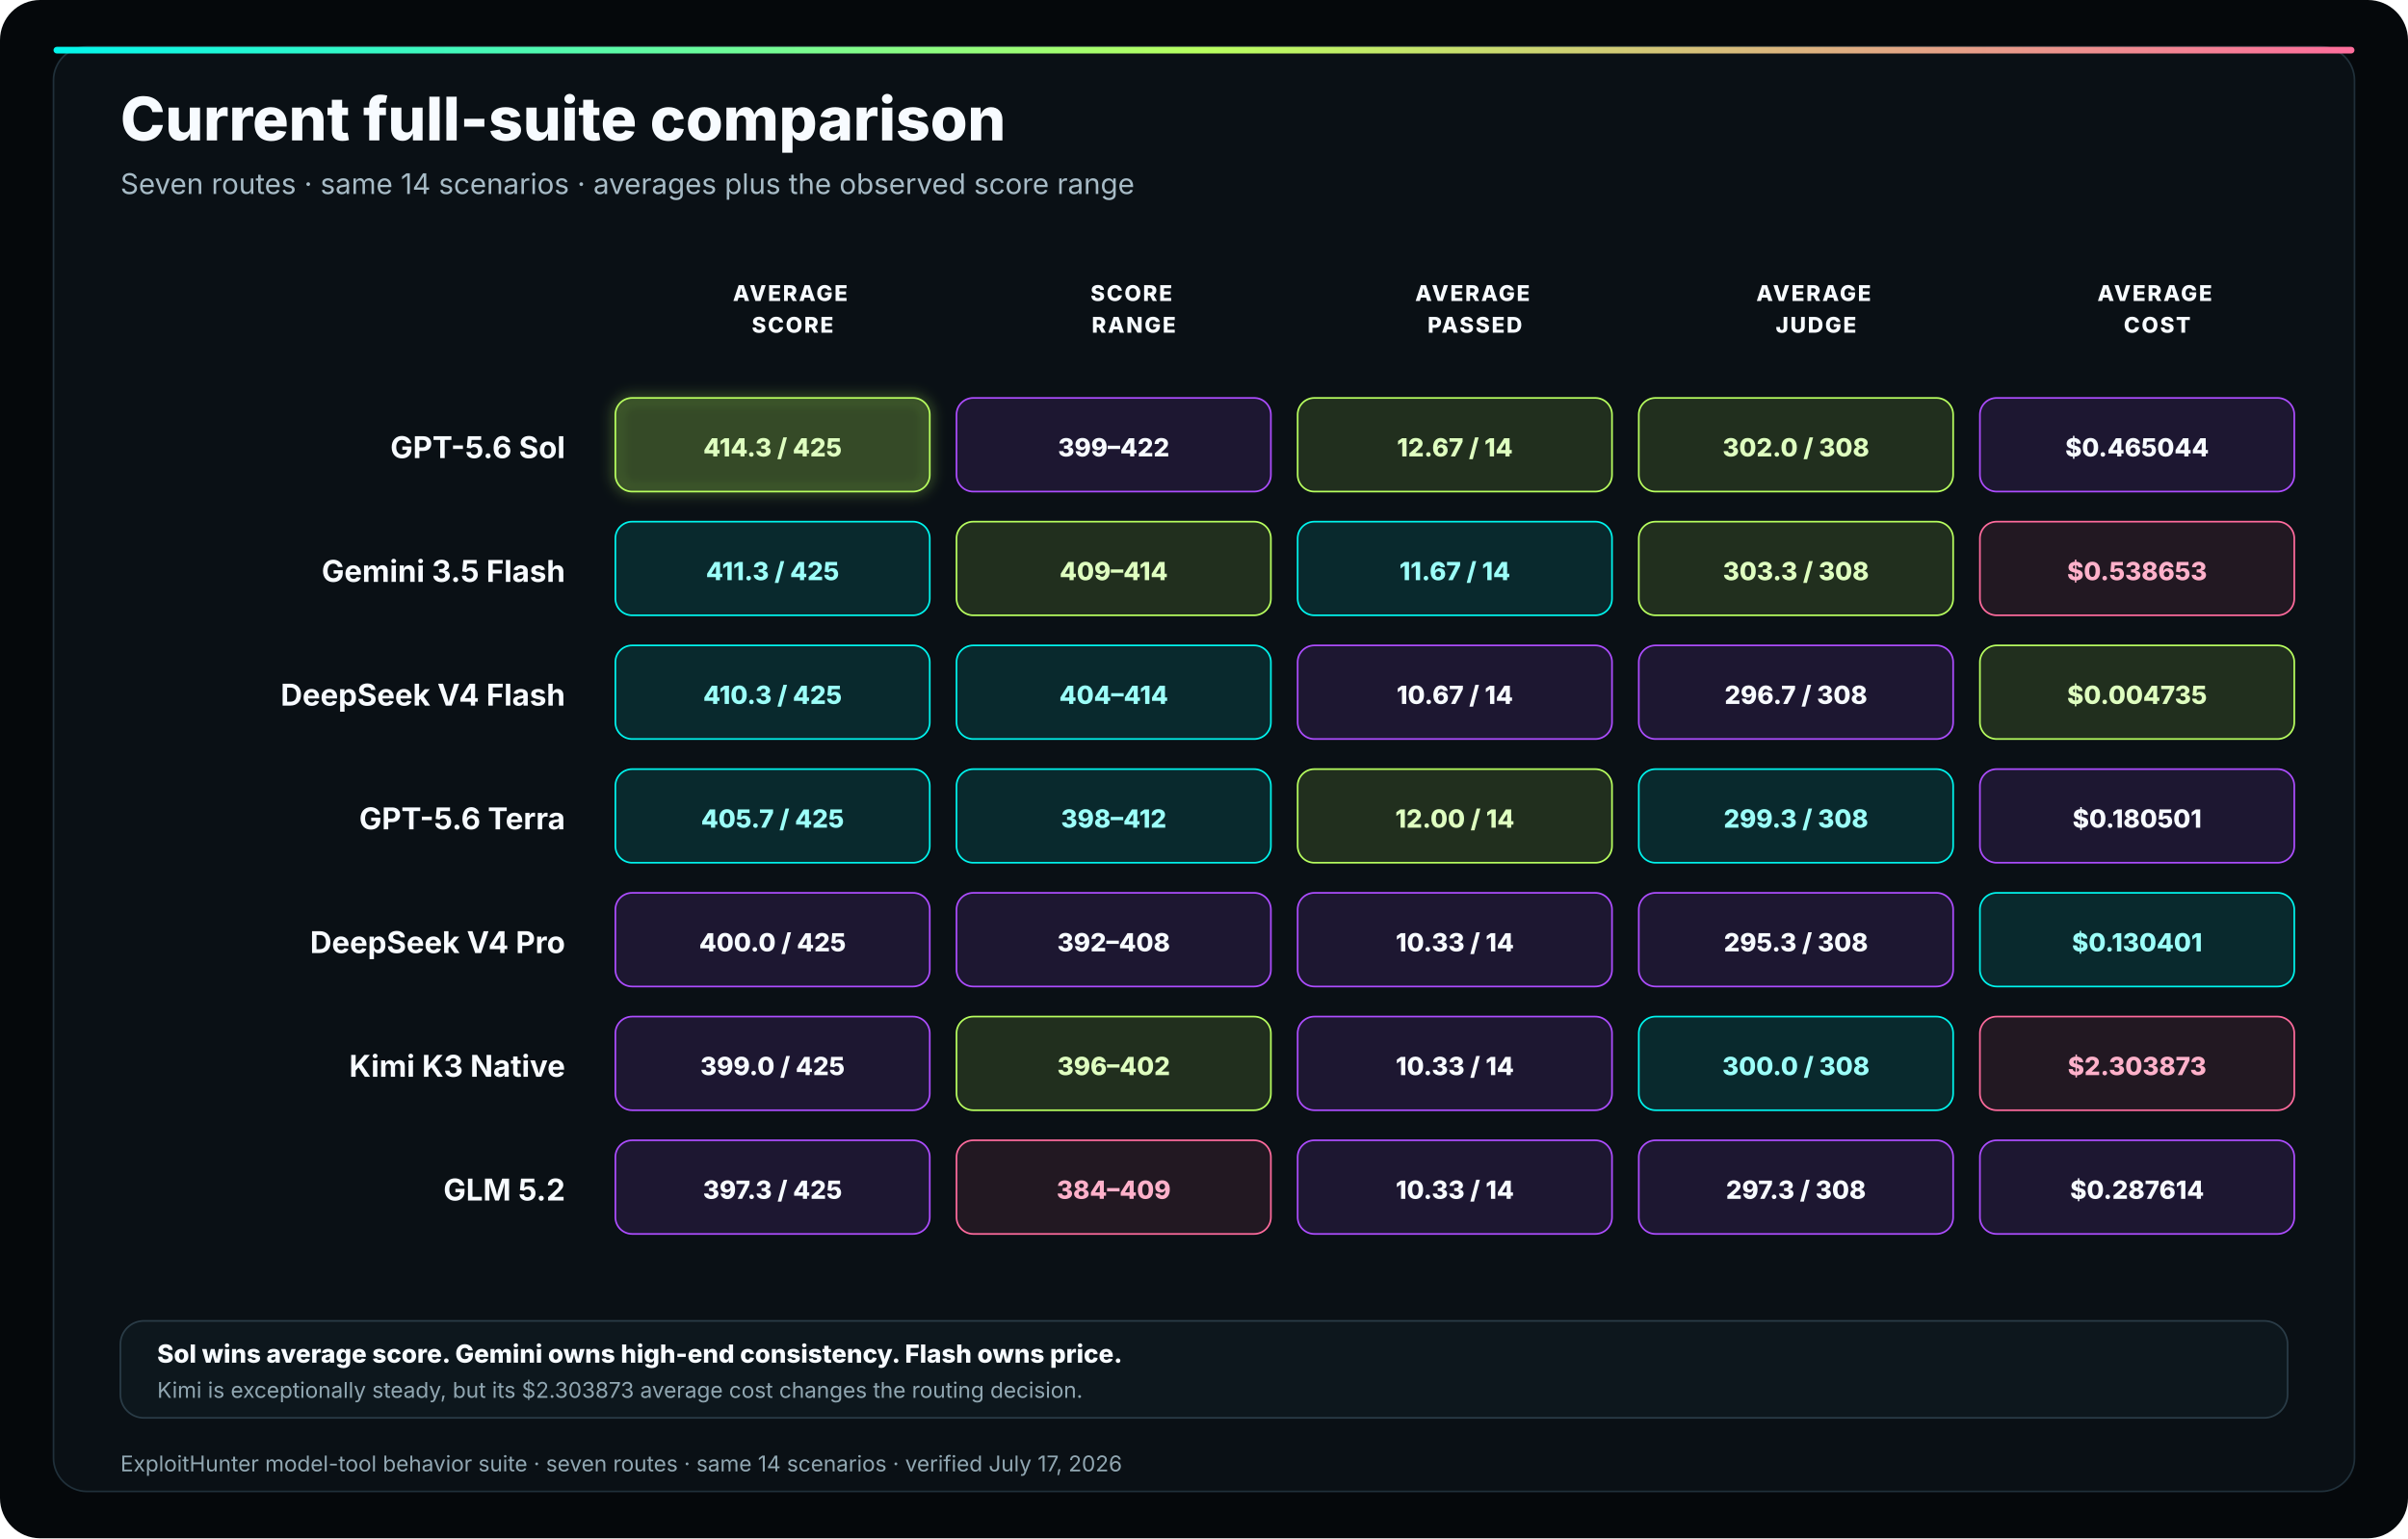
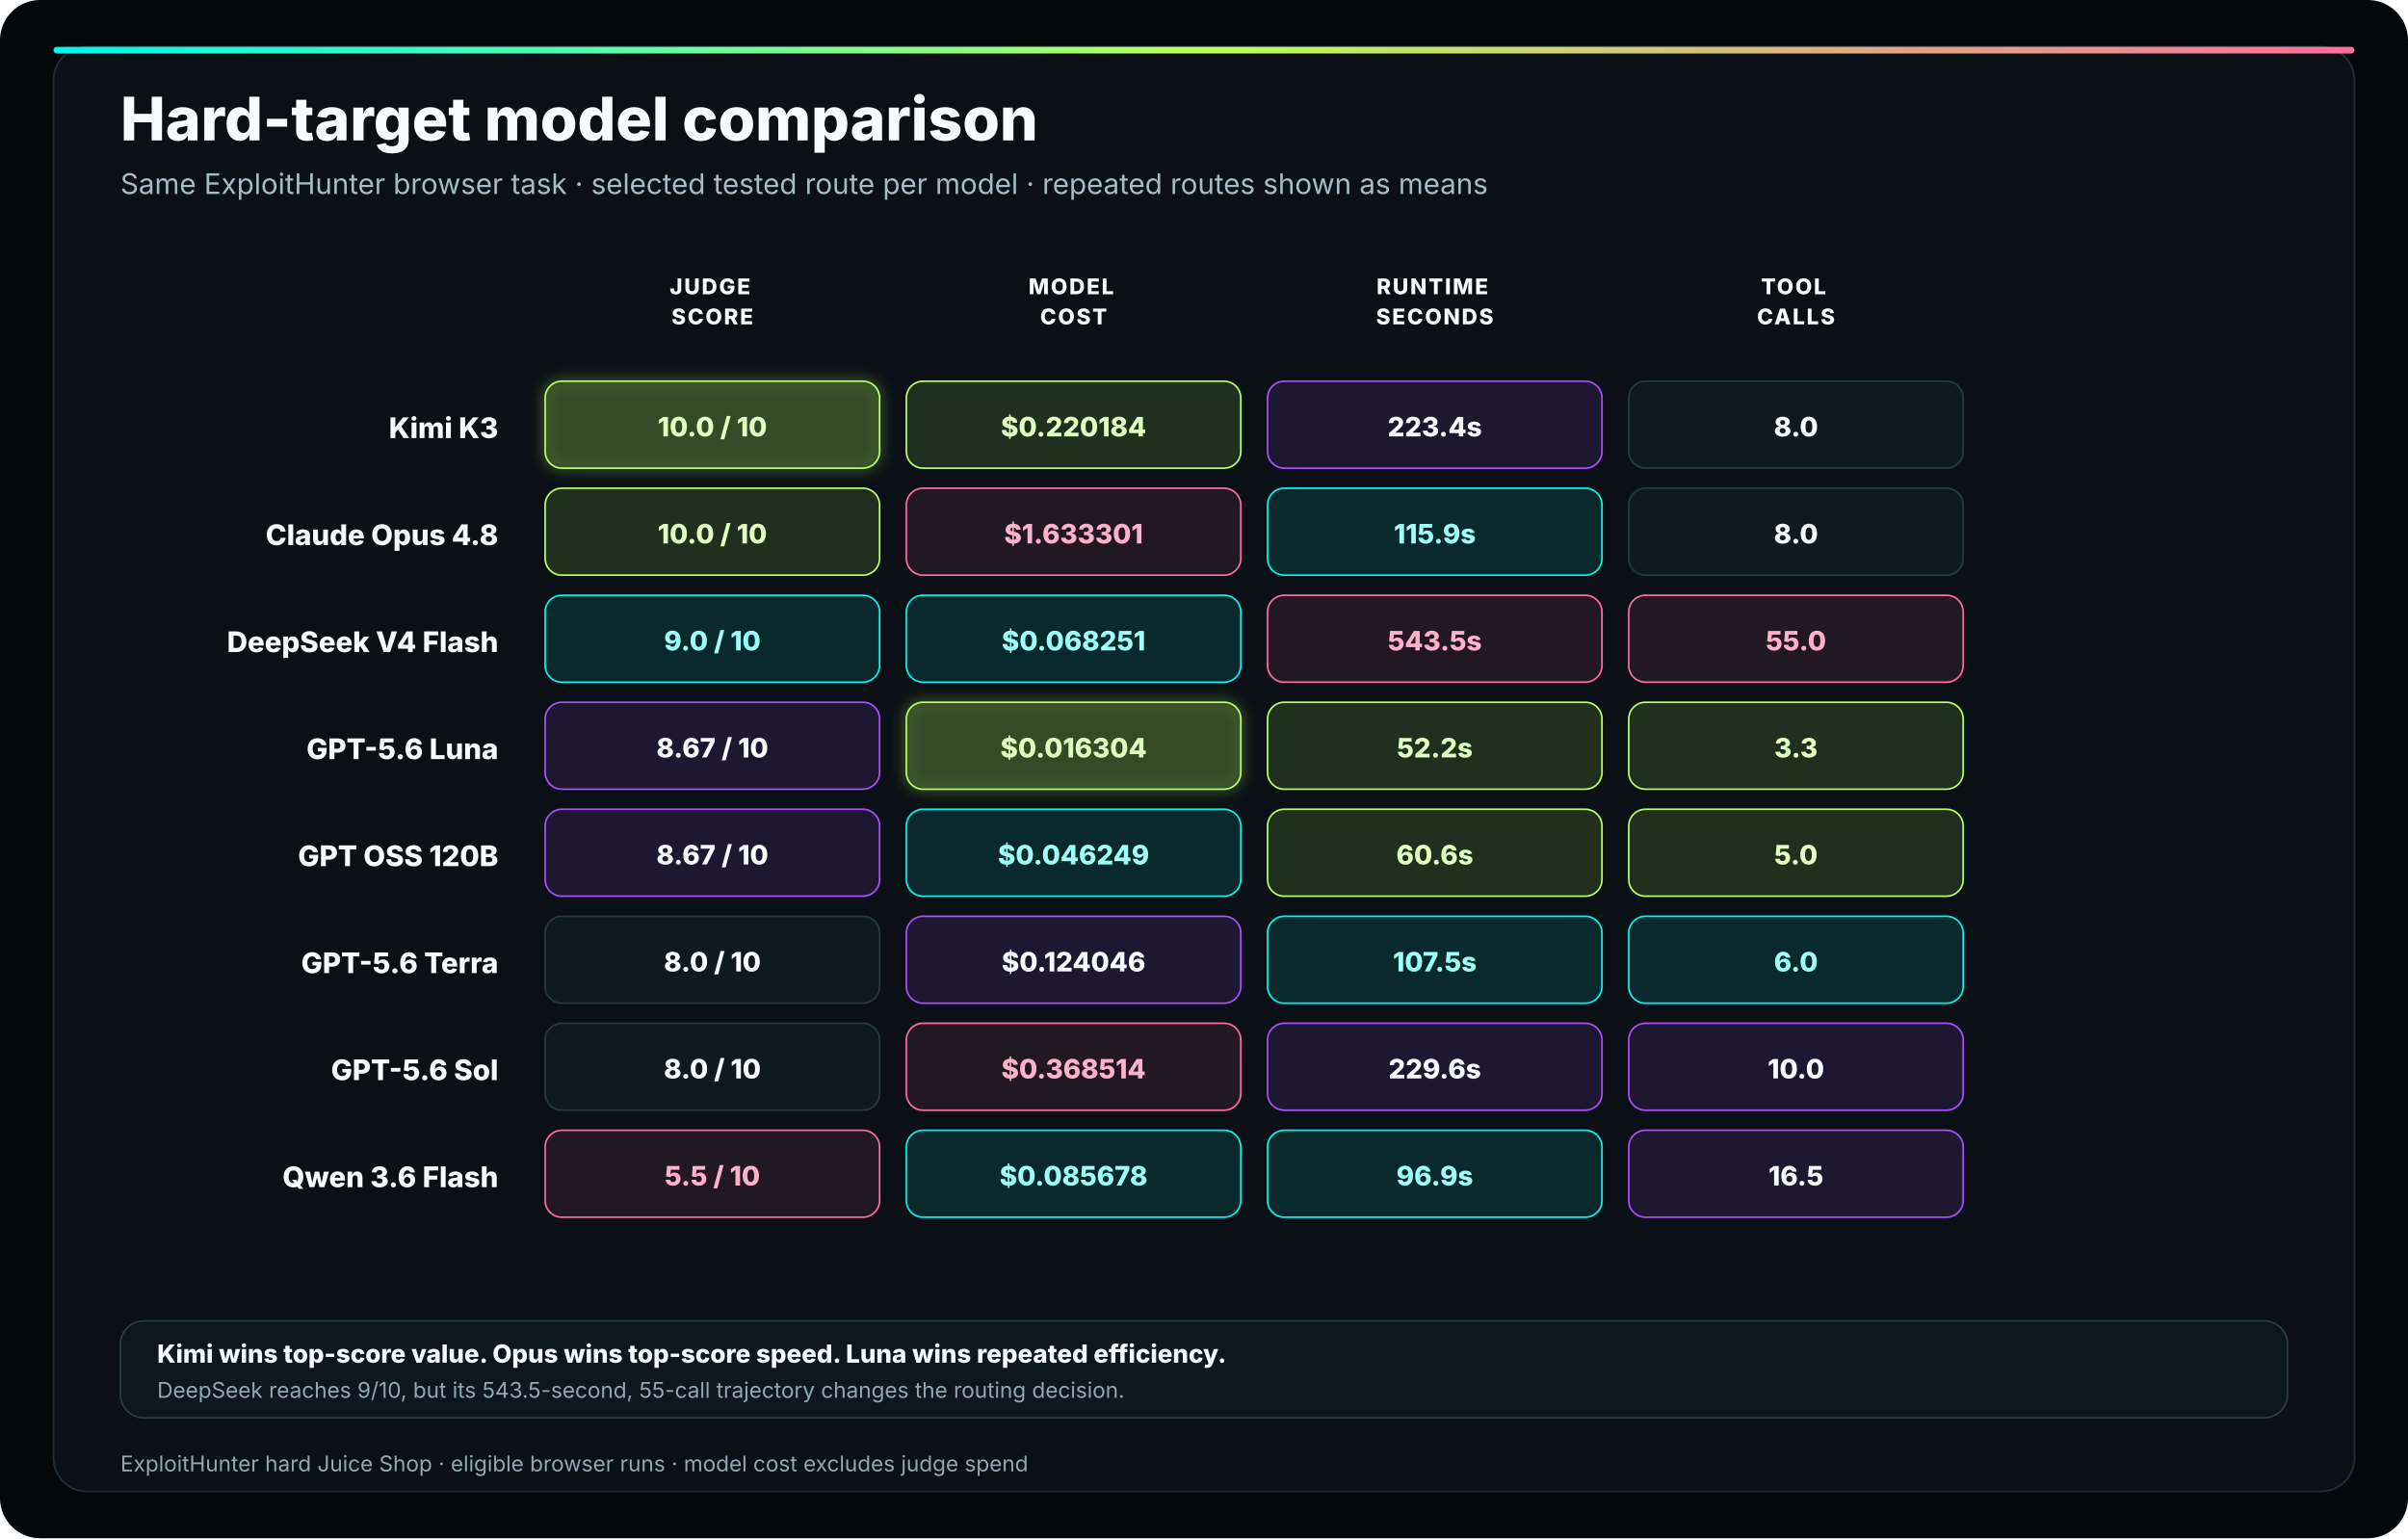
<svg xmlns="http://www.w3.org/2000/svg" viewBox="0 0 1440 920" role="img" aria-labelledby="title desc">
  <defs>
    <linearGradient id="rule" x1="0" x2="1">
      <stop stop-color="#00f5ee" />
      <stop offset=".5" stop-color="#b8ff5f" />
      <stop offset="1" stop-color="#ff6b9d" />
    </linearGradient>
    <filter id="glow" x="-35%" y="-60%" width="170%" height="220%">
      <feGaussianBlur stdDeviation="4" result="b" />
      <feMerge>
        <feMergeNode in="b" />
        <feMergeNode in="SourceGraphic" />
      </feMerge>
    </filter>
-     <style>text{font-family:ui-sans-serif,system-ui,-apple-system,BlinkMacSystemFont,"Segoe UI",sans-serif;fill:#f7fbff}.title{font-size:36px;font-weight:820}.sub{font-size:17px;fill:#a7bbc6}.head{font-size:13px;font-weight:800;letter-spacing:1px;fill:#9eb4be}.row{font-size:18px;font-weight:750}.value{font-size:15px;font-weight:800;font-variant-numeric:tabular-nums}.note{font-size:13px;fill:#91a7b2}.cell{fill:#101920;stroke:#263944;shape-rendering:crispEdges}.top{fill:#b8ff5f;fill-opacity:.13;stroke:#b8ff5f}.strong{fill:#00f5ee;fill-opacity:.11;stroke:#00f5ee}.mid{fill:#ad4dff;fill-opacity:.12;stroke:#ad4dff}.cost{fill:#ff6b9d;fill-opacity:.1;stroke:#ff6b9d}.lime{fill:#dfffc0}.cyan{fill:#9cfff9}.pink{fill:#ffb1ca}</style>
+     <style>text{font-family:ui-sans-serif,system-ui,-apple-system,BlinkMacSystemFont,"Segoe UI",sans-serif;fill:#f7fbff}.title{font-size:36px;font-weight:820}.sub{font-size:17px;fill:#a7bbc6}.head{font-size:13px;font-weight:800;letter-spacing:1px;fill:#9eb4be}.row{font-size:17px;font-weight:760}.value{font-size:16px;font-weight:820;font-variant-numeric:tabular-nums}.note{font-size:13px;fill:#91a7b2}.top{fill:#b8ff5f;fill-opacity:.13;stroke:#b8ff5f}.strong{fill:#00f5ee;fill-opacity:.11;stroke:#00f5ee}.mid{fill:#ad4dff;fill-opacity:.12;stroke:#ad4dff}.warn{fill:#ff6b9d;fill-opacity:.1;stroke:#ff6b9d}.neutral{fill:#101920;stroke:#263944}.lime{fill:#dfffc0}.cyan{fill:#9cfff9}.pink{fill:#ffb1ca}</style>
  </defs>
  <rect width="1440" height="920" rx="24" fill="#05080b" />
  <rect x="32" y="28" width="1376" height="864" rx="20" fill="#0a1015" stroke="#20303a" />
  <rect x="32" y="28" width="1376" height="4" rx="2" fill="url(#rule)" />
-   <text class="title" x="72" y="84">Current full-suite comparison</text>
-   <text class="sub" x="72" y="116">Seven routes · same 14 scenarios · averages plus the observed score range</text>
-   <g transform="translate(368 180)">
+   <text class="title" x="72" y="84">Hard-target model comparison</text>
+   <text class="sub" x="72" y="116">Same ExploitHunter browser task · selected tested route per model · repeated routes shown as means</text>
+   <g transform="translate(326 176)">
    <g class="head" text-anchor="middle">
-       <text x="106" y="0">
-         <tspan x="106">AVERAGE</tspan>
-         <tspan x="106" dy="19">SCORE</tspan>
+       <text x="100" y="0">
+         <tspan x="100">JUDGE</tspan>
+         <tspan x="100" dy="18">SCORE</tspan>
      </text>
-       <text x="310" y="0">
-         <tspan x="310">SCORE</tspan>
-         <tspan x="310" dy="19">RANGE</tspan>
+       <text x="316" y="0">
+         <tspan x="316">MODEL</tspan>
+         <tspan x="316" dy="18">COST</tspan>
      </text>
-       <text x="514" y="0">
-         <tspan x="514">AVERAGE</tspan>
-         <tspan x="514" dy="19">PASSED</tspan>
+       <text x="532" y="0">
+         <tspan x="532">RUNTIME</tspan>
+         <tspan x="532" dy="18">SECONDS</tspan>
      </text>
-       <text x="718" y="0">
-         <tspan x="718">AVERAGE</tspan>
-         <tspan x="718" dy="19">JUDGE</tspan>
-       </text>
-       <text x="922" y="0">
-         <tspan x="922">AVERAGE</tspan>
-         <tspan x="922" dy="19">COST</tspan>
+       <text x="748" y="0">
+         <tspan x="748">TOOL</tspan>
+         <tspan x="748" dy="18">CALLS</tspan>
      </text>
    </g>
-     <g transform="translate(0 58)">
+     <g transform="translate(0 52)">
      <g transform="translate(0 0)">
-         <text class="row" x="-30" y="36" text-anchor="end">GPT-5.6 Sol</text>
-         <rect class="top" width="188" height="56" rx="10" filter="url(#glow)" />
-         <text class="value lime" x="94" y="35" text-anchor="middle">414.3 / 425</text>
-         <rect class="mid" x="204" width="188" height="56" rx="10" />
-         <text class="value" x="298" y="35" text-anchor="middle">399–422</text>
-         <rect class="top" x="408" width="188" height="56" rx="10" />
-         <text class="value lime" x="502" y="35" text-anchor="middle">12.67 / 14</text>
-         <rect class="top" x="612" width="188" height="56" rx="10" />
-         <text class="value lime" x="706" y="35" text-anchor="middle">302.0 / 308</text>
-         <rect class="mid" x="816" width="188" height="56" rx="10" />
-         <text class="value" x="910" y="35" text-anchor="middle">$0.465044</text>
+         <text class="row" x="-28" y="34" text-anchor="end">Kimi K3</text>
+         <rect class="top" width="200" height="52" rx="10" filter="url(#glow)" />
+         <text class="value lime" x="100" y="33" text-anchor="middle">10.0 / 10</text>
+         <rect class="top" x="216" width="200" height="52" rx="10" />
+         <text class="value lime" x="316" y="33" text-anchor="middle">$0.220184</text>
+         <rect class="mid" x="432" width="200" height="52" rx="10" />
+         <text class="value" x="532" y="33" text-anchor="middle">223.4s</text>
+         <rect class="neutral" x="648" width="200" height="52" rx="10" />
+         <text class="value" x="748" y="33" text-anchor="middle">8.0</text>
      </g>
-       <g transform="translate(0 74)">
-         <text class="row" x="-30" y="36" text-anchor="end">Gemini 3.5 Flash</text>
-         <rect class="strong" width="188" height="56" rx="10" />
-         <text class="value cyan" x="94" y="35" text-anchor="middle">411.3 / 425</text>
-         <rect class="top" x="204" width="188" height="56" rx="10" />
-         <text class="value lime" x="298" y="35" text-anchor="middle">409–414</text>
-         <rect class="strong" x="408" width="188" height="56" rx="10" />
-         <text class="value cyan" x="502" y="35" text-anchor="middle">11.67 / 14</text>
-         <rect class="top" x="612" width="188" height="56" rx="10" />
-         <text class="value lime" x="706" y="35" text-anchor="middle">303.3 / 308</text>
-         <rect class="cost" x="816" width="188" height="56" rx="10" />
-         <text class="value pink" x="910" y="35" text-anchor="middle">$0.538653</text>
+       <g transform="translate(0 64)">
+         <text class="row" x="-28" y="34" text-anchor="end">Claude Opus 4.8</text>
+         <rect class="top" width="200" height="52" rx="10" />
+         <text class="value lime" x="100" y="33" text-anchor="middle">10.0 / 10</text>
+         <rect class="warn" x="216" width="200" height="52" rx="10" />
+         <text class="value pink" x="316" y="33" text-anchor="middle">$1.633301</text>
+         <rect class="strong" x="432" width="200" height="52" rx="10" />
+         <text class="value cyan" x="532" y="33" text-anchor="middle">115.9s</text>
+         <rect class="neutral" x="648" width="200" height="52" rx="10" />
+         <text class="value" x="748" y="33" text-anchor="middle">8.0</text>
      </g>
-       <g transform="translate(0 148)">
-         <text class="row" x="-30" y="36" text-anchor="end">DeepSeek V4 Flash</text>
-         <rect class="strong" width="188" height="56" rx="10" />
-         <text class="value cyan" x="94" y="35" text-anchor="middle">410.3 / 425</text>
-         <rect class="strong" x="204" width="188" height="56" rx="10" />
-         <text class="value cyan" x="298" y="35" text-anchor="middle">404–414</text>
-         <rect class="mid" x="408" width="188" height="56" rx="10" />
-         <text class="value" x="502" y="35" text-anchor="middle">10.67 / 14</text>
-         <rect class="mid" x="612" width="188" height="56" rx="10" />
-         <text class="value" x="706" y="35" text-anchor="middle">296.7 / 308</text>
-         <rect class="top" x="816" width="188" height="56" rx="10" />
-         <text class="value lime" x="910" y="35" text-anchor="middle">$0.004735</text>
+       <g transform="translate(0 128)">
+         <text class="row" x="-28" y="34" text-anchor="end">DeepSeek V4 Flash</text>
+         <rect class="strong" width="200" height="52" rx="10" />
+         <text class="value cyan" x="100" y="33" text-anchor="middle">9.0 / 10</text>
+         <rect class="strong" x="216" width="200" height="52" rx="10" />
+         <text class="value cyan" x="316" y="33" text-anchor="middle">$0.068251</text>
+         <rect class="warn" x="432" width="200" height="52" rx="10" />
+         <text class="value pink" x="532" y="33" text-anchor="middle">543.5s</text>
+         <rect class="warn" x="648" width="200" height="52" rx="10" />
+         <text class="value pink" x="748" y="33" text-anchor="middle">55.0</text>
      </g>
-       <g transform="translate(0 222)">
-         <text class="row" x="-30" y="36" text-anchor="end">GPT-5.6 Terra</text>
-         <rect class="strong" width="188" height="56" rx="10" />
-         <text class="value cyan" x="94" y="35" text-anchor="middle">405.7 / 425</text>
-         <rect class="strong" x="204" width="188" height="56" rx="10" />
-         <text class="value cyan" x="298" y="35" text-anchor="middle">398–412</text>
-         <rect class="top" x="408" width="188" height="56" rx="10" />
-         <text class="value lime" x="502" y="35" text-anchor="middle">12.00 / 14</text>
-         <rect class="strong" x="612" width="188" height="56" rx="10" />
-         <text class="value cyan" x="706" y="35" text-anchor="middle">299.3 / 308</text>
-         <rect class="mid" x="816" width="188" height="56" rx="10" />
-         <text class="value" x="910" y="35" text-anchor="middle">$0.180501</text>
+       <g transform="translate(0 192)">
+         <text class="row" x="-28" y="34" text-anchor="end">GPT-5.6 Luna</text>
+         <rect class="mid" width="200" height="52" rx="10" />
+         <text class="value" x="100" y="33" text-anchor="middle">8.67 / 10</text>
+         <rect class="top" x="216" width="200" height="52" rx="10" filter="url(#glow)" />
+         <text class="value lime" x="316" y="33" text-anchor="middle">$0.016304</text>
+         <rect class="top" x="432" width="200" height="52" rx="10" />
+         <text class="value lime" x="532" y="33" text-anchor="middle">52.2s</text>
+         <rect class="top" x="648" width="200" height="52" rx="10" />
+         <text class="value lime" x="748" y="33" text-anchor="middle">3.3</text>
      </g>
-       <g transform="translate(0 296)">
-         <text class="row" x="-30" y="36" text-anchor="end">DeepSeek V4 Pro</text>
-         <rect class="mid" width="188" height="56" rx="10" />
-         <text class="value" x="94" y="35" text-anchor="middle">400.0 / 425</text>
-         <rect class="mid" x="204" width="188" height="56" rx="10" />
-         <text class="value" x="298" y="35" text-anchor="middle">392–408</text>
-         <rect class="mid" x="408" width="188" height="56" rx="10" />
-         <text class="value" x="502" y="35" text-anchor="middle">10.33 / 14</text>
-         <rect class="mid" x="612" width="188" height="56" rx="10" />
-         <text class="value" x="706" y="35" text-anchor="middle">295.3 / 308</text>
-         <rect class="strong" x="816" width="188" height="56" rx="10" />
-         <text class="value cyan" x="910" y="35" text-anchor="middle">$0.130401</text>
+       <g transform="translate(0 256)">
+         <text class="row" x="-28" y="34" text-anchor="end">GPT OSS 120B</text>
+         <rect class="mid" width="200" height="52" rx="10" />
+         <text class="value" x="100" y="33" text-anchor="middle">8.67 / 10</text>
+         <rect class="strong" x="216" width="200" height="52" rx="10" />
+         <text class="value cyan" x="316" y="33" text-anchor="middle">$0.046249</text>
+         <rect class="top" x="432" width="200" height="52" rx="10" />
+         <text class="value lime" x="532" y="33" text-anchor="middle">60.6s</text>
+         <rect class="top" x="648" width="200" height="52" rx="10" />
+         <text class="value lime" x="748" y="33" text-anchor="middle">5.0</text>
      </g>
-       <g transform="translate(0 370)">
-         <text class="row" x="-30" y="36" text-anchor="end">Kimi K3 Native</text>
-         <rect class="mid" width="188" height="56" rx="10" />
-         <text class="value" x="94" y="35" text-anchor="middle">399.0 / 425</text>
-         <rect class="top" x="204" width="188" height="56" rx="10" />
-         <text class="value lime" x="298" y="35" text-anchor="middle">396–402</text>
-         <rect class="mid" x="408" width="188" height="56" rx="10" />
-         <text class="value" x="502" y="35" text-anchor="middle">10.33 / 14</text>
-         <rect class="strong" x="612" width="188" height="56" rx="10" />
-         <text class="value cyan" x="706" y="35" text-anchor="middle">300.0 / 308</text>
-         <rect class="cost" x="816" width="188" height="56" rx="10" />
-         <text class="value pink" x="910" y="35" text-anchor="middle">$2.303873</text>
+       <g transform="translate(0 320)">
+         <text class="row" x="-28" y="34" text-anchor="end">GPT-5.6 Terra</text>
+         <rect class="neutral" width="200" height="52" rx="10" />
+         <text class="value" x="100" y="33" text-anchor="middle">8.0 / 10</text>
+         <rect class="mid" x="216" width="200" height="52" rx="10" />
+         <text class="value" x="316" y="33" text-anchor="middle">$0.124046</text>
+         <rect class="strong" x="432" width="200" height="52" rx="10" />
+         <text class="value cyan" x="532" y="33" text-anchor="middle">107.5s</text>
+         <rect class="strong" x="648" width="200" height="52" rx="10" />
+         <text class="value cyan" x="748" y="33" text-anchor="middle">6.0</text>
      </g>
-       <g transform="translate(0 444)">
-         <text class="row" x="-30" y="36" text-anchor="end">GLM 5.2</text>
-         <rect class="mid" width="188" height="56" rx="10" />
-         <text class="value" x="94" y="35" text-anchor="middle">397.3 / 425</text>
-         <rect class="cost" x="204" width="188" height="56" rx="10" />
-         <text class="value pink" x="298" y="35" text-anchor="middle">384–409</text>
-         <rect class="mid" x="408" width="188" height="56" rx="10" />
-         <text class="value" x="502" y="35" text-anchor="middle">10.33 / 14</text>
-         <rect class="mid" x="612" width="188" height="56" rx="10" />
-         <text class="value" x="706" y="35" text-anchor="middle">297.3 / 308</text>
-         <rect class="mid" x="816" width="188" height="56" rx="10" />
-         <text class="value" x="910" y="35" text-anchor="middle">$0.287614</text>
+       <g transform="translate(0 384)">
+         <text class="row" x="-28" y="34" text-anchor="end">GPT-5.6 Sol</text>
+         <rect class="neutral" width="200" height="52" rx="10" />
+         <text class="value" x="100" y="33" text-anchor="middle">8.0 / 10</text>
+         <rect class="warn" x="216" width="200" height="52" rx="10" />
+         <text class="value pink" x="316" y="33" text-anchor="middle">$0.368514</text>
+         <rect class="mid" x="432" width="200" height="52" rx="10" />
+         <text class="value" x="532" y="33" text-anchor="middle">229.6s</text>
+         <rect class="mid" x="648" width="200" height="52" rx="10" />
+         <text class="value" x="748" y="33" text-anchor="middle">10.0</text>
+       </g>
+       <g transform="translate(0 448)">
+         <text class="row" x="-28" y="34" text-anchor="end">Qwen 3.6 Flash</text>
+         <rect class="warn" width="200" height="52" rx="10" />
+         <text class="value pink" x="100" y="33" text-anchor="middle">5.5 / 10</text>
+         <rect class="strong" x="216" width="200" height="52" rx="10" />
+         <text class="value cyan" x="316" y="33" text-anchor="middle">$0.085678</text>
+         <rect class="strong" x="432" width="200" height="52" rx="10" />
+         <text class="value cyan" x="532" y="33" text-anchor="middle">96.9s</text>
+         <rect class="mid" x="648" width="200" height="52" rx="10" />
+         <text class="value" x="748" y="33" text-anchor="middle">16.5</text>
      </g>
    </g>
  </g>
  <g transform="translate(72 790)">
    <rect width="1296" height="58" rx="14" fill="#0d171d" stroke="#2a3c47" />
-     <text x="22" y="25" font-size="15" font-weight="800" fill="#9cfff9">Sol wins average score. Gemini owns high-end consistency. Flash owns price.</text>
-     <text class="note" x="22" y="46">Kimi is exceptionally steady, but its $2.303873 average cost changes the routing decision.</text>
+     <text x="22" y="25" font-size="15" font-weight="820" fill="#dfffc0">Kimi wins top-score value. Opus wins top-score speed. Luna wins repeated efficiency.</text>
+     <text class="note" x="22" y="46">DeepSeek reaches 9/10, but its 543.5-second, 55-call trajectory changes the routing decision.</text>
  </g>
-   <text class="note" x="72" y="880">ExploitHunter model-tool behavior suite · seven routes · same 14 scenarios · verified July 17, 2026</text>
+   <text class="note" x="72" y="880">ExploitHunter hard Juice Shop · eligible browser runs · model cost excludes judge spend</text>
</svg>
